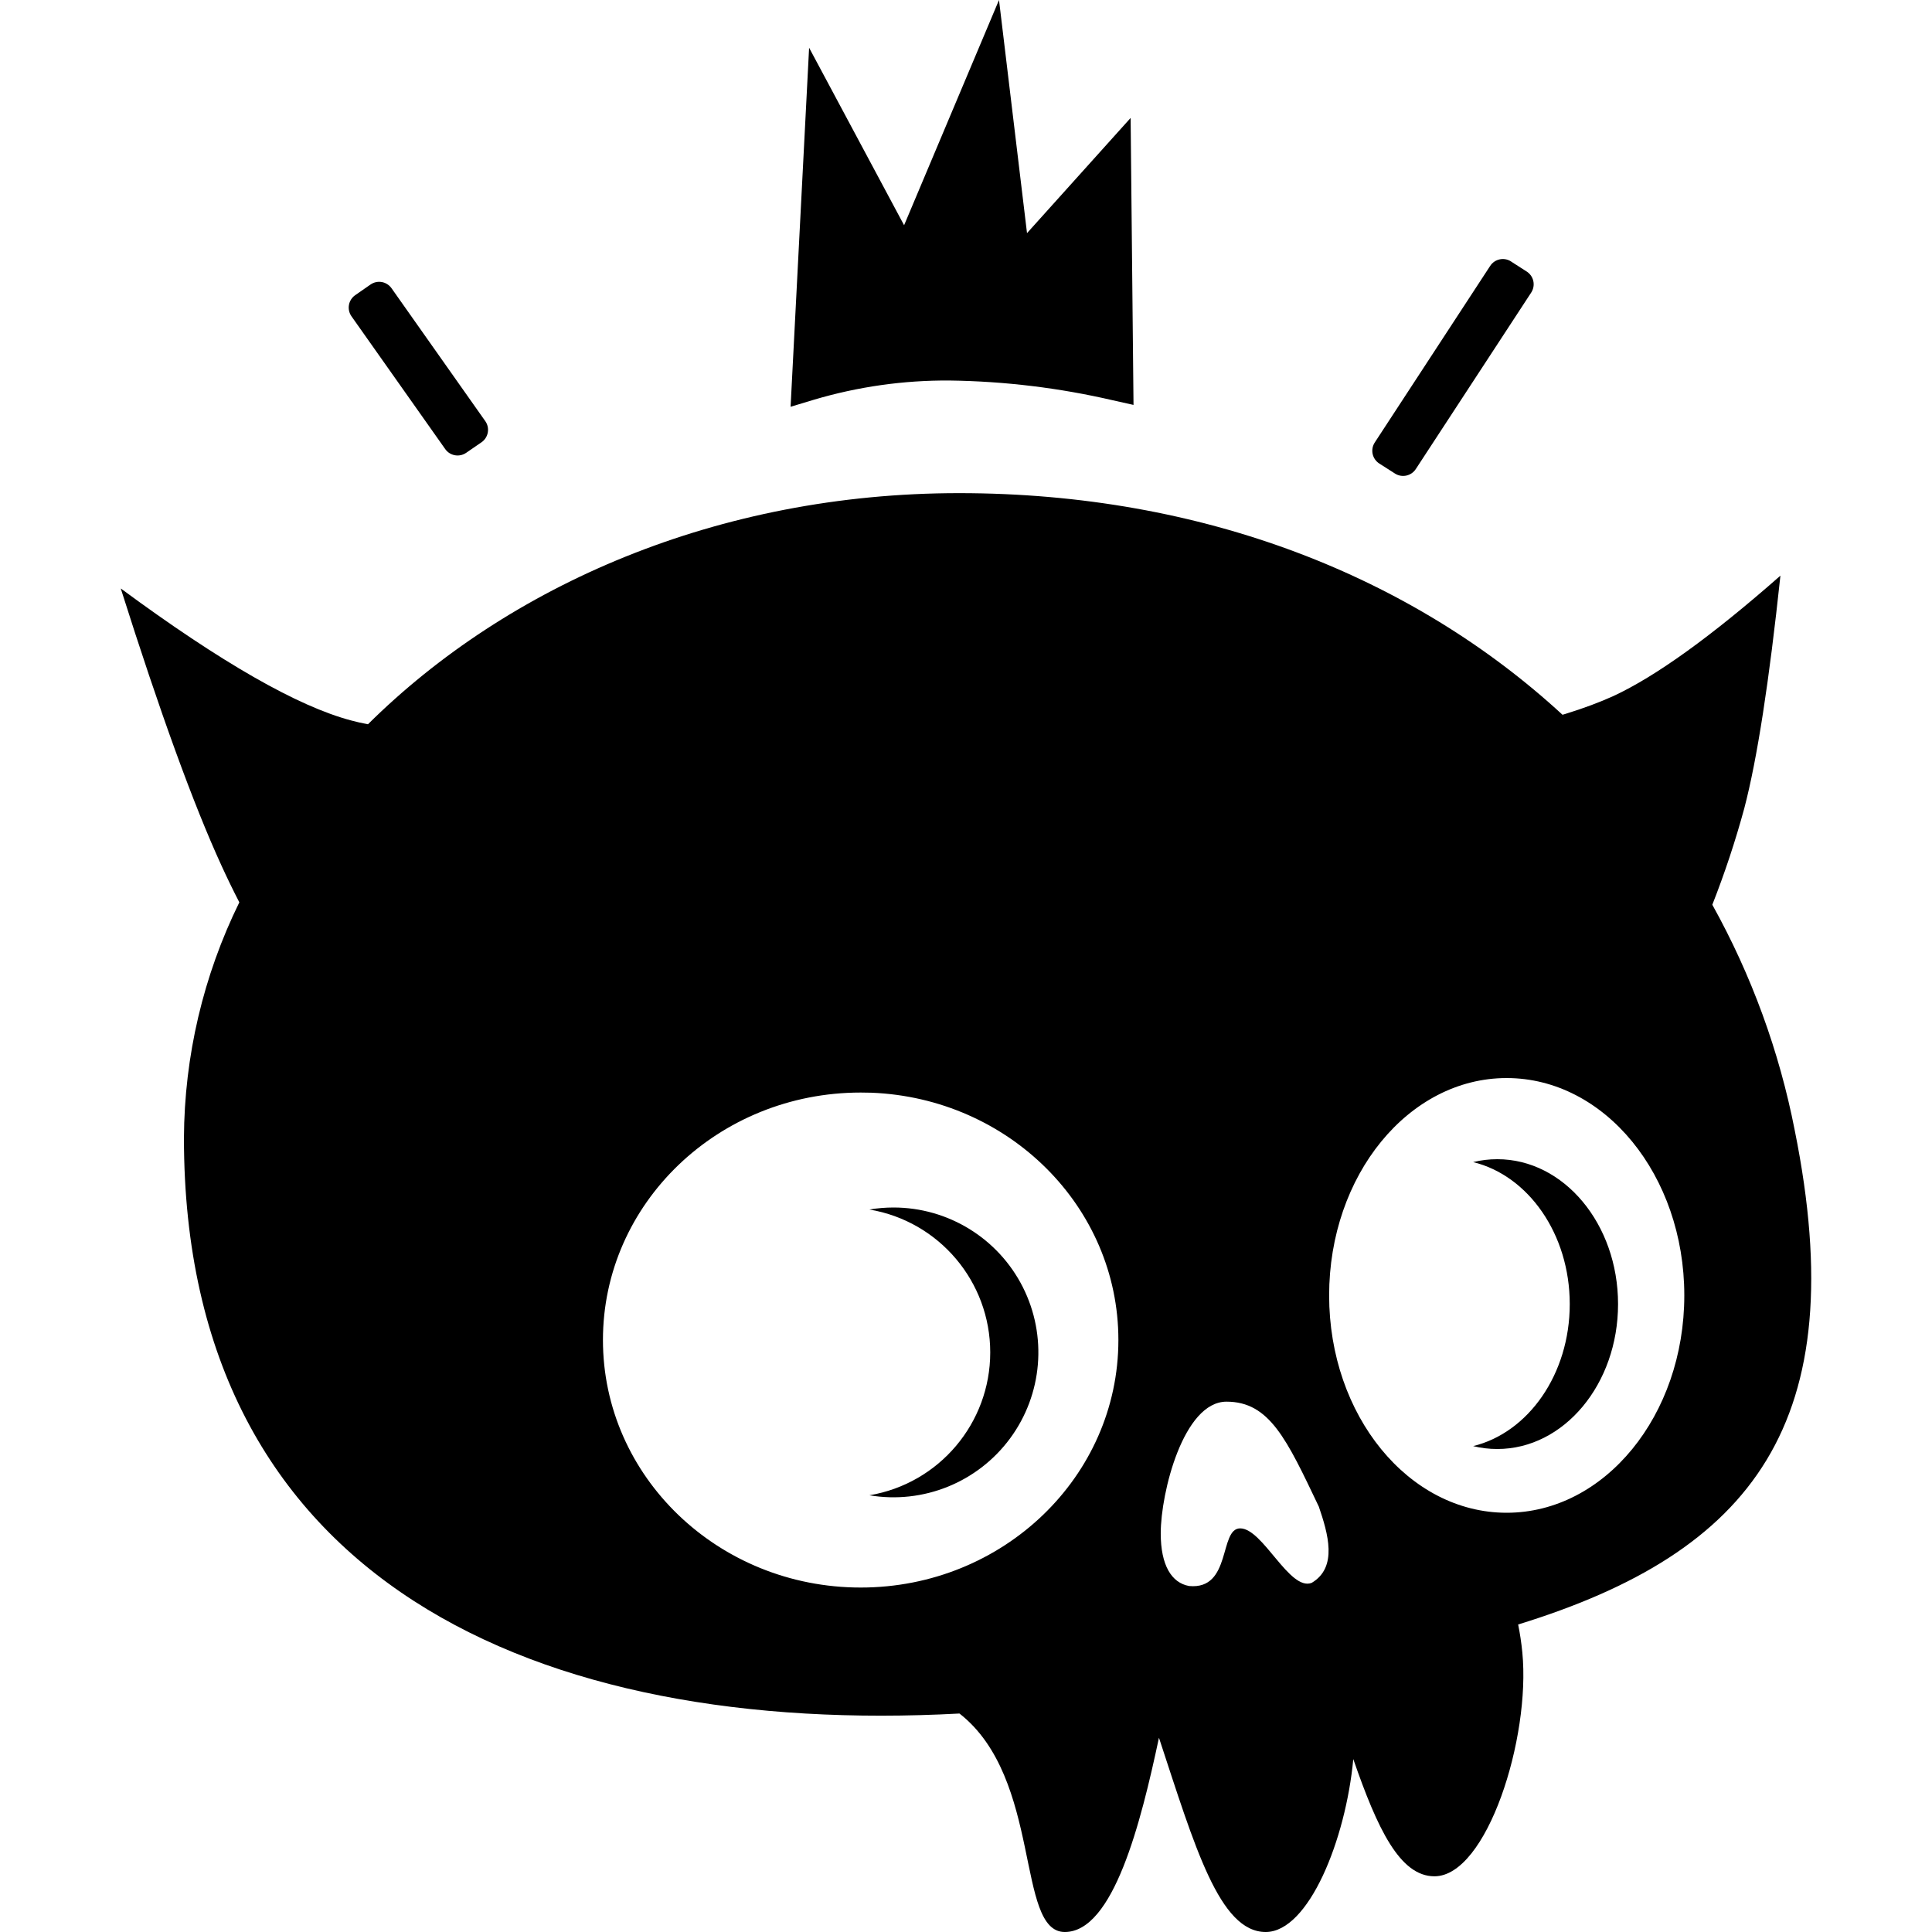
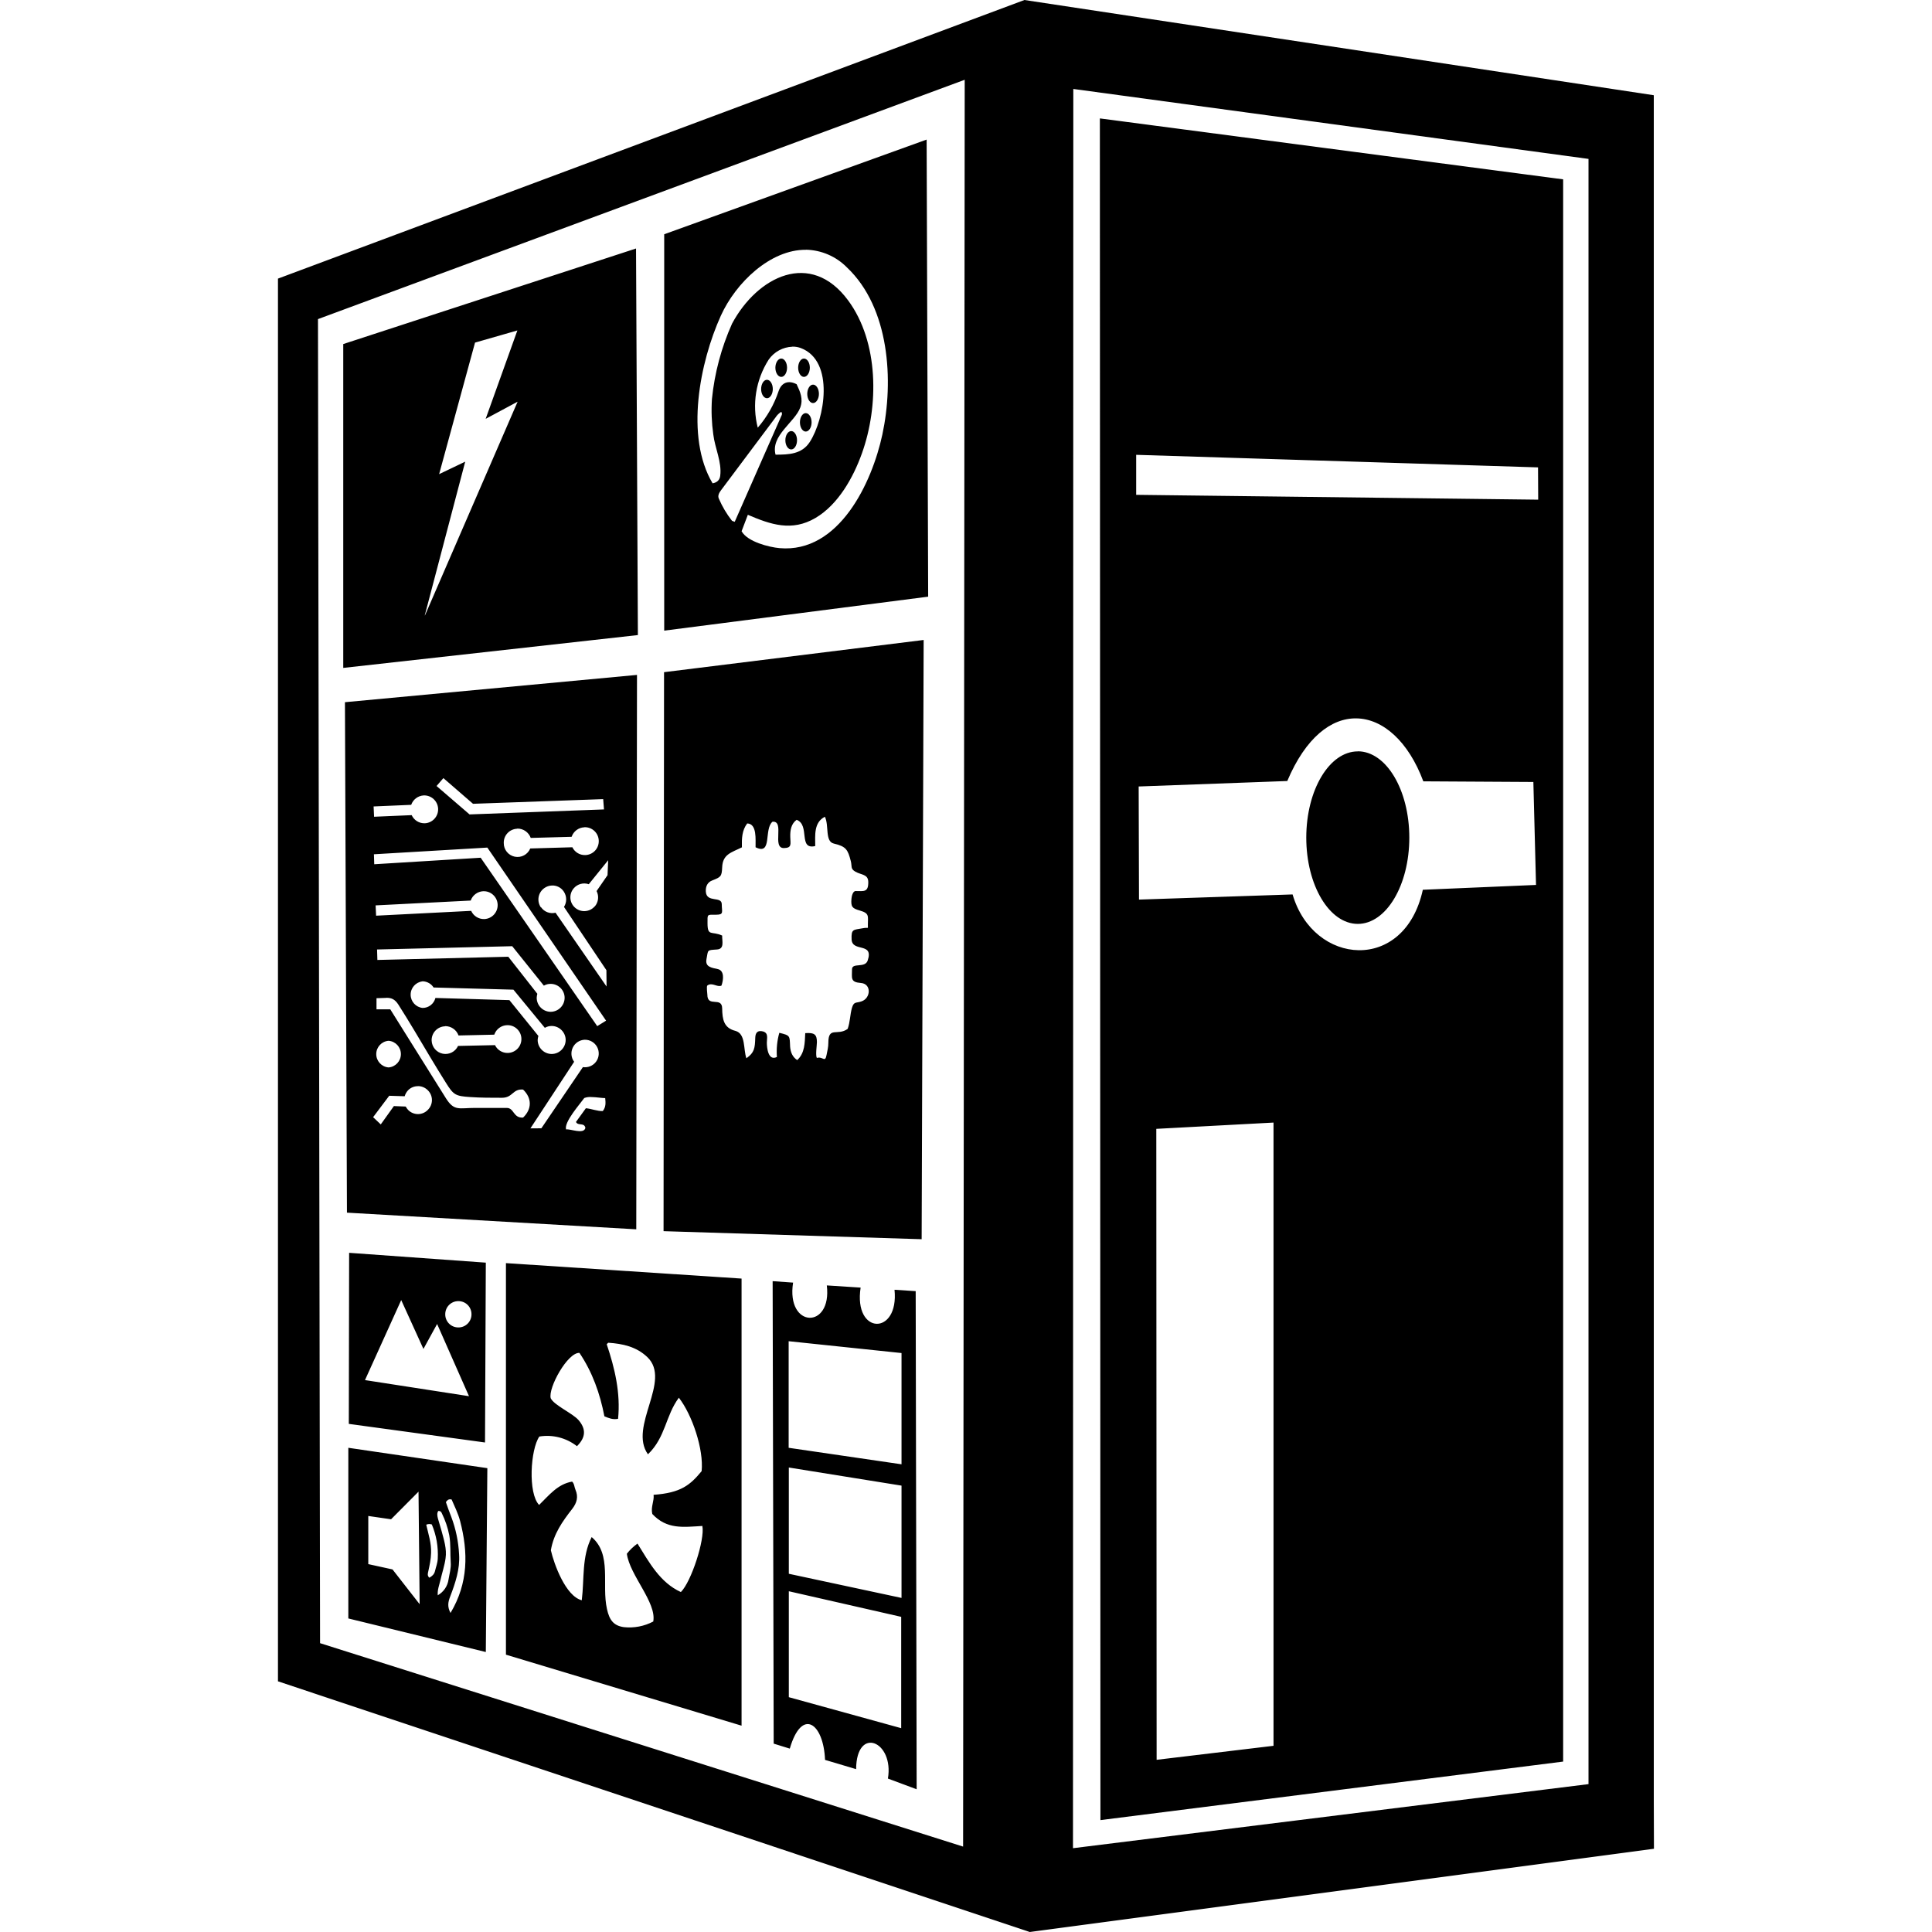
<svg xmlns="http://www.w3.org/2000/svg" role="img" viewBox="0 0 24 24">
-   <path d="M11.913 6.126c3.042 0 5.639 1.042 7.497 2.753l.034-.01c.233-.072.432-.147.597-.222.527-.244 1.219-.742 2.076-1.496-.14 1.313-.288 2.277-.449 2.891a11.584 11.584 0 0 1-.397 1.197 9.513 9.513 0 0 1 1.024 2.803c.733 3.634-.522 5.24-3.436 6.138.022.108.04.224.052.348.104 1.063-.44 2.78-1.092 2.78-.43 0-.709-.592-1.008-1.456-.093 1-.554 2.148-1.088 2.148-.575 0-.88-1.06-1.326-2.413C14.171 22.65 13.83 24 13.227 24c-.611 0-.275-1.906-1.308-2.714-5.233.282-9.634-1.63-9.634-7.15a6.71 6.71 0 0 1 .688-2.927c-.08-.155-.153-.306-.222-.457-.348-.758-.765-1.906-1.251-3.442 1.244.918 2.199 1.465 2.863 1.64.066.018.136.034.208.047C6.314 7.27 8.92 6.126 11.913 6.126zm-1.221 7.446c-1.768 0-3.202 1.376-3.202 3.074s1.434 3.075 3.202 3.075 3.201-1.377 3.201-3.075c0-1.656-1.362-3.005-3.069-3.072zm4.544 3.84c-.535 0-.817 1.13-.817 1.636 0 .396.134.615.353.654.531.05.369-.716.634-.716.282 0 .612.783.888.677.328-.194.202-.615.089-.947-.399-.837-.612-1.304-1.147-1.304zm3.48-4.02c-1.218 0-2.205 1.208-2.205 2.7 0 1.491.987 2.7 2.205 2.7s2.207-1.209 2.207-2.7c0-1.492-.988-2.7-2.207-2.7zM11.1 15a1.8 1.8 0 1 1-.3 3.575 1.8 1.8 0 0 0 0-3.55 1.83 1.83 0 0 1 .3-.025zm7.5-.6c.828 0 1.5.806 1.5 1.8s-.672 1.8-1.5 1.8c-.103 0-.203-.012-.3-.036.685-.167 1.2-.893 1.2-1.764 0-.87-.515-1.597-1.2-1.764.097-.024.197-.036.3-.036zm.17-11.152.195.125a.188.188 0 0 1 .057.26l-1.434 2.193a.188.188 0 0 1-.26.056l-.194-.124a.188.188 0 0 1-.057-.26l1.434-2.194a.188.188 0 0 1 .26-.056zm-13.906.333 1.164 1.65c.06.084.04.202-.045.262l-.192.132a.188.188 0 0 1-.26-.046l-1.165-1.65a.188.188 0 0 1 .046-.262l.19-.132a.188.188 0 0 1 .262.046zM12.41 0l.348 2.896 1.287-1.431.036 3.565-.255-.057a9.528 9.528 0 0 0-2.028-.246 5.781 5.781 0 0 0-1.692.24l-.285.086.23-4.46 1.18 2.205z" />
+   <path d="M12.726 0L3.453 3.461v17.425L12.792 24l7.754-1.034-.002-.598V1.183zm-.742.991l-.02 21.948-7.988-2.527L3.95 3.964zm1.349.114l6.4.869v20.189l-6.404.796zm.33.366l.007 21.139 5.748-.727V2.228zm-2.152.263L8.251 2.91v4.924l3.279-.422zm-3.61 1.353L4.264 4.274v4.023l3.66-.408zm2.11.015a.738.738 0 01.51.22c.531.502.583 1.41.44 2.076-.128.596-.537 1.477-1.278 1.411-.132-.012-.395-.079-.469-.207L9.212 6.6l.078-.205c.285.122.546.211.839.04.283-.166.471-.503.578-.803.211-.588.211-1.382-.171-1.9-.465-.63-1.126-.3-1.442.288a3.036 3.036 0 00-.25.937 2.14 2.14 0 00.017.441c.02.168.107.341.086.511-.006.052-.037.085-.095.095-.345-.58-.157-1.508.102-2.081.185-.41.615-.824 1.057-.82zM6.427 4.105l-.394 1.098.397-.213-1.151 2.655-.002-.002.502-1.908-.324.155.446-1.634zm3.416.201a.28.28 0 01.106.018c.424.162.294.884.11 1.167-.097.151-.262.157-.424.157v.003c-.066-.24.238-.404.306-.588.04-.108-.002-.199-.045-.29-.102-.053-.186-.022-.223.083a1.341 1.341 0 01-.26.457 1.078 1.078 0 01.136-.846.376.376 0 01.294-.16zm-.138.148c-.04 0-.073.052-.073.114 0 .063.033.114.073.114.04 0 .072-.052.072-.114 0-.064-.033-.114-.072-.114zm.282 0c-.04 0-.072.052-.072.114 0 .063.033.114.072.114.04 0 .073-.052.073-.114 0-.064-.033-.114-.073-.114zm-.46.264c-.04 0-.072.053-.072.115 0 .063.033.114.073.114.04 0 .072-.053.072-.114 0-.064-.033-.115-.072-.115zm.573.06c-.04 0-.072.053-.072.115 0 .063.033.114.072.114.04 0 .073-.053.073-.114 0-.064-.033-.115-.073-.115zm-.396.339h.002c.01.014.01.028.004.041-.195.44-.387.881-.583 1.324-.018-.008-.029-.008-.035-.014a1.234 1.234 0 01-.161-.271c-.019-.038.002-.075.025-.106l.677-.904a.227.227 0 01.07-.07zm.305.015c-.04 0-.072.053-.072.114 0 .064.033.115.072.115.041 0 .073-.053.073-.115 0-.063-.033-.114-.073-.114zm-.18.223c-.04 0-.073.052-.073.114 0 .064.033.114.073.114.04 0 .072-.052.072-.114 0-.064-.033-.114-.072-.114zm4.285.295l4.992.156.002.401-4.994-.06zm-2.64 2.3l-3.225.4-.006 6.944 3.206.1zm-3.561.434l-3.628.339.025 6.341 3.594.207zm8.936.54c.33.004.648.287.832.782l1.367.008.033 1.279-1.406.06c-.227 1.04-1.36.943-1.618.058l-1.908.064-.004-1.405 1.846-.068c.229-.542.548-.783.858-.778zm.018.41a.64 1.072 0 00-.64 1.07.64 1.072 0 00.64 1.073.64 1.072 0 00.64-1.072.64 1.072 0 00-.64-1.072zm-11.359.332l.368.319 1.617-.058.01.128-1.67.062-.41-.353zm-.246.215a.173.173 0 01.015.346.173.173 0 01-.163-.101l-.467.02-.006-.128.467-.02a.175.175 0 01.154-.117zm4.985.265c.054.108-.002.307.111.333.153.036.174.075.211.218.017.064-.008.095.058.132.072.041.157.029.159.126.002.133-.056.114-.157.114-.037 0-.05.07-.052.097-.008.098.009.118.104.145.122.035.1.068.1.18 0 .056.011.025-.063.04-.118.022-.145.006-.139.14.009.161.277.03.2.26-.032.1-.195.023-.195.11 0 .11-.023.16.111.17.132.01.124.188.008.228-.07.025-.095-.002-.12.082-.024.085-.022.174-.053.26-.126.092-.24-.036-.24.173 0 .056-.012.097-.022.15-.019.104-.046.015-.12.038-.02-.025 0-.163 0-.196 0-.098-.033-.12-.145-.112-.006.12-.004.248-.1.335-.06-.04-.083-.1-.088-.168-.006-.134.004-.138-.134-.171a.865.865 0 00-.03.3c-.108.054-.125-.112-.125-.178 0-.056.023-.118-.047-.139-.07-.018-.095.017-.097.08-.004.127-.01.183-.11.253-.04-.111-.006-.304-.136-.34-.145-.036-.163-.142-.165-.28-.003-.151-.184-.007-.184-.17 0-.016-.013-.101 0-.114.06-.043.12.025.175.002.027-.074.037-.186-.043-.205-.083-.018-.161-.028-.143-.124.023-.118.002-.111.13-.12.098-.006.062-.107.065-.173-.129-.06-.182.016-.182-.154 0-.115-.009-.105.107-.105.1 0 .07-.035.07-.13 0-.106-.19-.013-.198-.158-.004-.062.02-.116.08-.138.106-.042.118-.048.123-.162.006-.165.115-.184.247-.25l-.002-.002c-.002-.106 0-.207.066-.294.124.004.102.2.104.296.212.105.1-.224.21-.317.157-.016-.012.331.143.327.101-.002.08-.05.078-.138-.002-.081.009-.162.079-.213.17.064.016.376.231.326 0-.132-.02-.293.12-.364zm-2.987.13a.172.172 0 01.178.168.172.172 0 01-.168.178.172.172 0 01-.16-.097l-.523.015a.171.171 0 01-.329-.067.172.172 0 01.167-.178v-.002a.175.175 0 01.168.116l.508-.014a.174.174 0 01.159-.118zm-1.206.253l1.475 2.15-.11.068-1.448-2.092-1.322.081-.004-.124zm1.501.157l-.008.186-.136.197a.173.173 0 01-.023.192v-.002a.173.173 0 01-.244.017.171.171 0 01-.016-.242.172.172 0 01.186-.05zM6.858 11a.168.168 0 01.144.073c.041.06.041.135.004.193l.527.786.002.203-.634-.917a.169.169 0 01-.18-.068l-.002.002a.173.173 0 01.043-.24.171.171 0 01.096-.032zm-.856.071a.173.173 0 01.014.346.173.173 0 01-.163-.102l-1.181.06-.006-.128 1.181-.06a.175.175 0 01.155-.116zm.361.683l.393.49a.166.166 0 01.085-.022c.095 0 .173.078.173.173a.175.175 0 01-.173.174.175.175 0 01-.174-.174c0-.016.004-.033.008-.05l-.361-.46-1.626.04-.004-.13zm-1.117.436h.002c.059.001.11.032.138.077l.992.027.39.474a.166.166 0 01.085-.023c.095 0 .174.079.174.174a.175.175 0 01-.174.174.175.175 0 01-.174-.174.21.21 0 01.009-.05l-.36-.445-.919-.027a.164.164 0 01-.159.124.166.166 0 01-.002-.33h-.002zm-.447.205c.06 0 .104.014.15.085.136.213.264.432.394.65.064.107.13.215.196.32.095.153.12.166.302.178.13.009.262.009.394.009.137 0 .133-.114.263-.102.111.106.111.242 0 .348-.124.008-.11-.12-.203-.12H5.9c-.197 0-.256.043-.358-.116l-.694-1.109h-.171V12.4c.048 0 .088-.004.123-.004zm1.5.34a.172.172 0 01.178.167.172.172 0 01-.167.178.172.172 0 01-.161-.097l-.459.01a.172.172 0 01-.328-.066.172.172 0 01.167-.178v-.002a.175.175 0 01.167.116l.444-.01a.174.174 0 01.16-.118zm.965.181a.171.171 0 11-.023.34l-.516.76-.136.001.543-.827a.172.172 0 01.132-.274zm-2.437.013a.166.166 0 010 .331.166.166 0 010-.331zm.364.563c.045 0 .089.017.123.051a.171.171 0 010 .245.17.17 0 01-.244 0 .198.198 0 01-.03-.042l-.147-.006-.163.228-.095-.09.2-.266.192.006a.181.181 0 01.043-.075.168.168 0 01.121-.05zm2.157.136c.06.001.129.013.17.013.006.058.01.11-.03.161-.071.002-.14-.029-.21-.035l-.123.17c.024.053.103.003.117.074-.02.085-.184.01-.24.019-.028-.09.174-.317.226-.39a.204.204 0 01.09-.012zm8.472.317v7.742l-1.452.174-.004-7.838zM4.337 15.563l-.004 2.125 1.692.231.01-2.234zm1.948.128v4.864l2.927.882v-5.554zm3.313.224l.013 5.745.2.062c.15-.515.42-.316.438.14l.386.115c.004-.543.473-.348.395.117l.357.133-.012-6.188-.263-.017c.058.571-.512.565-.421-.027l-.42-.027c.067.549-.508.534-.419-.035zm-4.614.235l.276.607.17-.31.396.897-1.292-.2zm.71.013c.091 0 .163.072.163.163a.162.162 0 01-.163.164.162.162 0 01-.163-.164c0-.09.072-.163.163-.163zm4.103.498l1.402.147v1.382l-1.402-.205zm-2.24.019c.178.012.347.048.484.178.308.294-.238.863.008 1.208.221-.213.217-.478.384-.703.166.213.31.641.283.912-.142.172-.256.27-.597.294.01.076-.037.149-.016.238.182.194.382.163.622.149.033.17-.139.695-.267.821-.26-.118-.394-.37-.539-.602a.64.64 0 00-.132.126c.035.267.372.606.328.842a.636.636 0 01-.365.07c-.128-.018-.18-.088-.21-.225-.069-.303.065-.677-.19-.894-.125.246-.09.518-.123.785-.2-.05-.345-.45-.384-.621.035-.205.142-.356.266-.515.058-.075.077-.15.04-.236-.015-.033-.013-.075-.042-.102-.18.031-.287.17-.41.29-.14-.145-.108-.69.003-.85a.601.601 0 01.467.12c.11-.108.116-.213.019-.325-.075-.085-.304-.184-.345-.271-.033-.13.21-.57.357-.563.161.238.256.507.31.788.056.023.105.044.17.031.032-.32-.04-.626-.141-.926.01-.01.016-.019.02-.019zm-3.23 1.305v2.12l1.708.417.019-2.284zm5.472.245l1.4.225v1.395l-1.4-.3zm-4.6.3l.014 1.398-.337-.432-.301-.066v-.598l.283.041zm.398.095a.08.08 0 01.013.002c.037.085.08.172.105.265.103.393.103.773-.118 1.144l-.002-.002c-.04-.077-.029-.135-.002-.203.064-.168.122-.34.11-.521a1.544 1.544 0 00-.096-.464 4.151 4.151 0 01-.068-.186c.015-.022.03-.037.058-.035zm-.143.145c.02.001.028.014.034.027.043.088.074.177.093.275.02.113.01.225.018.337.006.072-.016.143-.027.211a.267.267 0 01-.134.197v.002h-.002l.002-.002c-.006-.067.019-.127.033-.187.02-.09.052-.182.064-.273.017-.116-.02-.227-.05-.34l-.045-.154c-.008-.033-.014-.064.004-.093h.01zm-.123.162c.011 0 .021.002.033.005a.96.96 0 01.074.424c-.002.056-.023.106-.035.158-.01.039-.037.062-.07.08-.027-.027-.019-.051-.013-.078.017-.077.033-.151.035-.23.005-.12-.033-.232-.06-.35h-.002a.1.1 0 01.038-.009zm4.468.835l1.396.318v1.383l-1.396-.385z" />
</svg>
